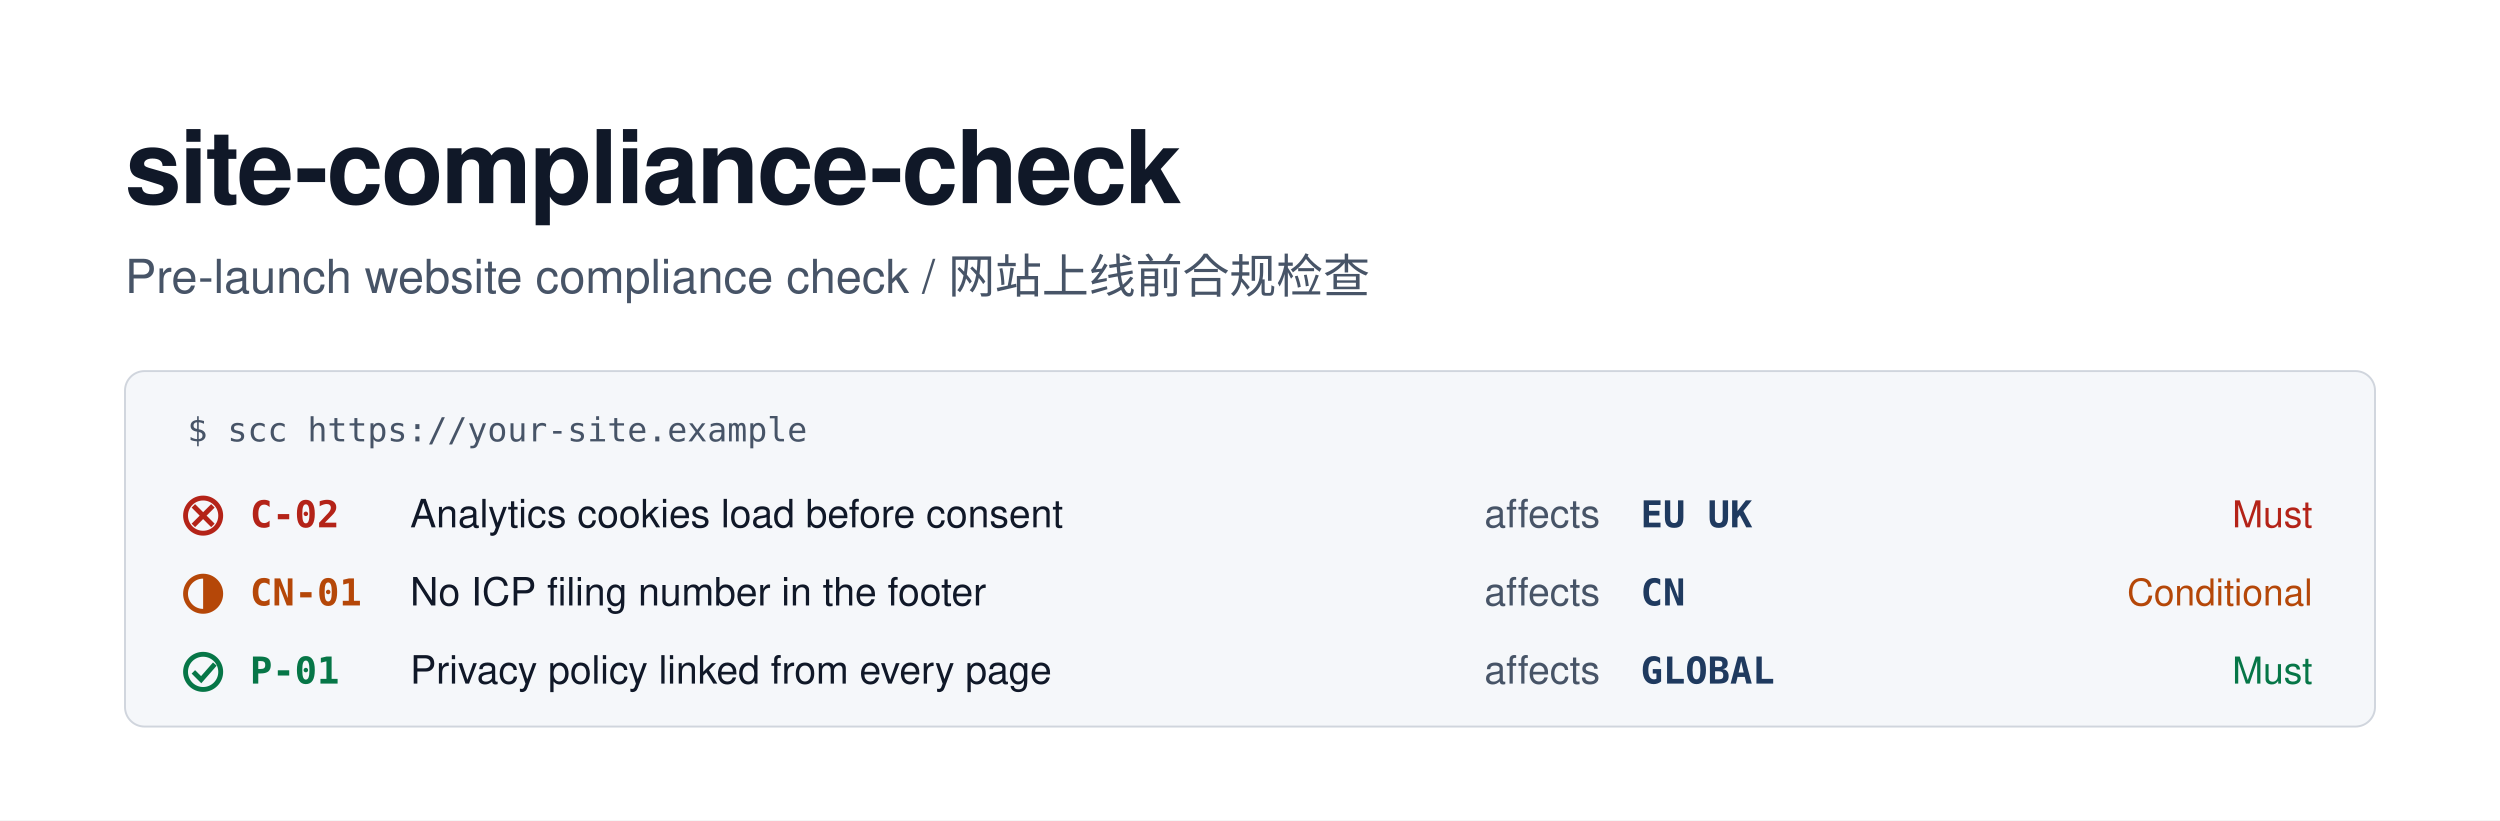
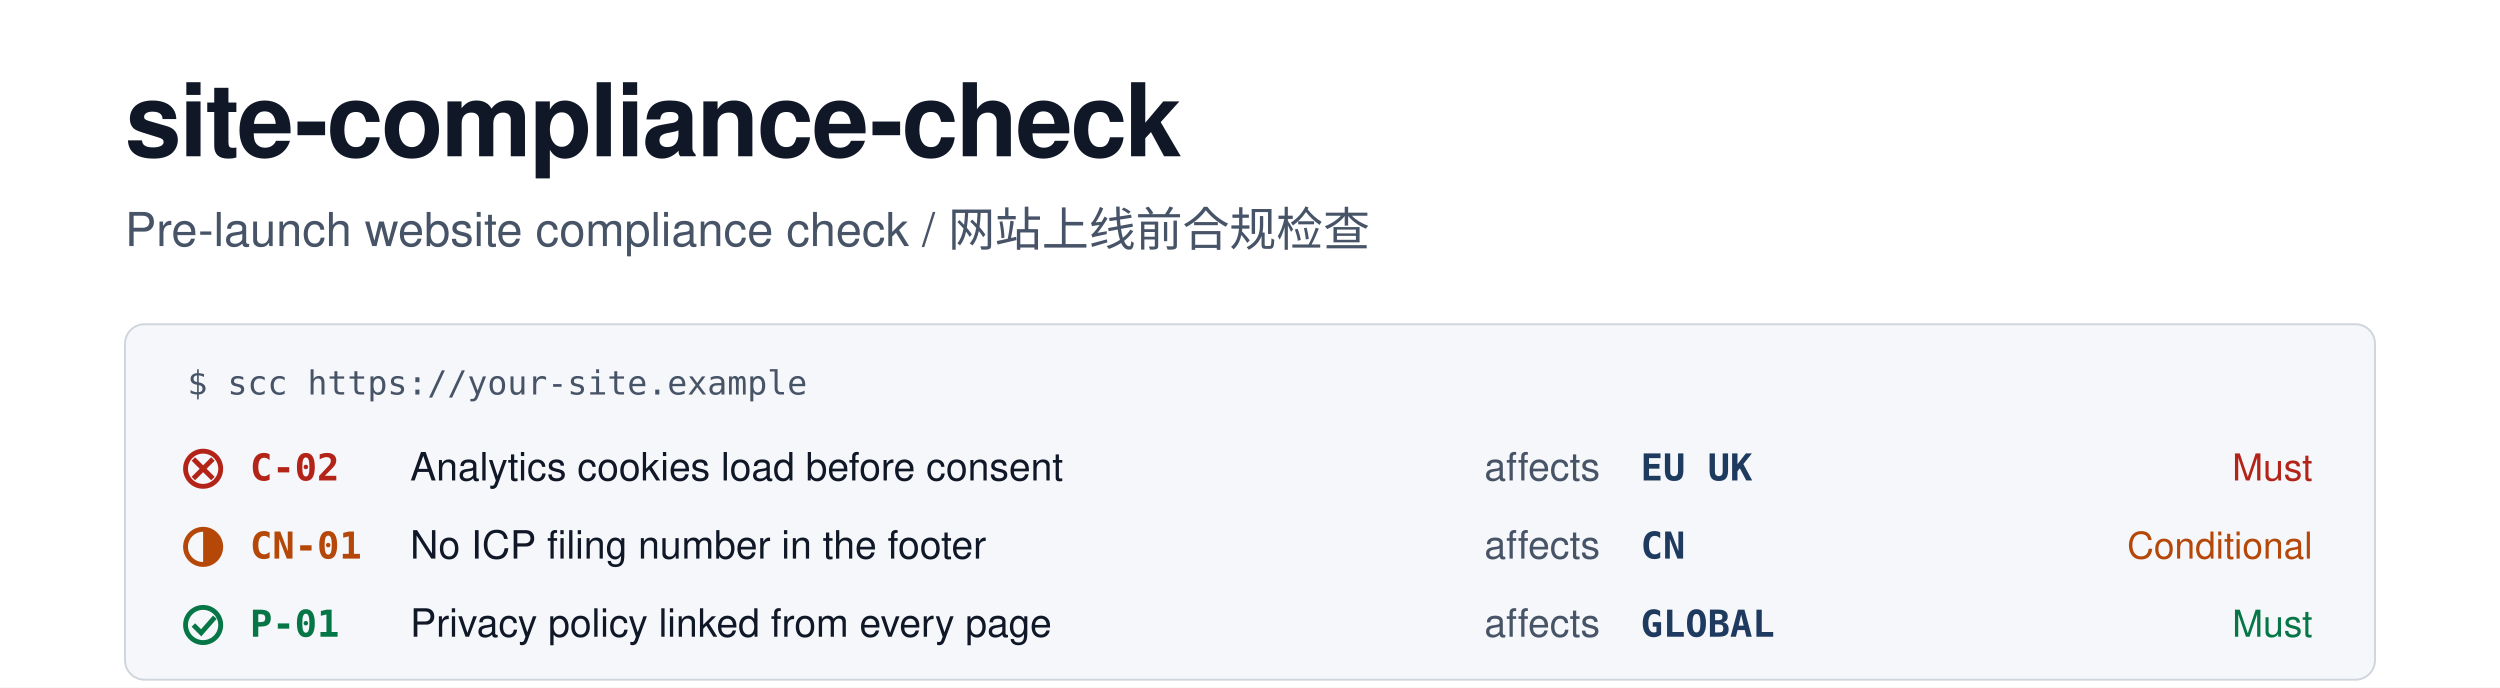
- <svg xmlns="http://www.w3.org/2000/svg" width="1280" height="420" viewBox="0 0 1280 420" role="img" aria-label="site-compliance-check: a report lists what is missing, which markets it affects, and how serious it is">
-   <rect width="1280" height="420" fill="#FFFFFF" />
+ <svg xmlns="http://www.w3.org/2000/svg" width="1280" height="352" viewBox="0 24 1280 352" role="img" aria-label="site-compliance-check: a report lists what is missing, which markets it affects, and how serious it is">
+   <rect y="24" width="1280" height="352" fill="#FFFFFF" />
  <text x="64" y="104" font-family="-apple-system, 'Segoe UI', Helvetica, Arial, 'PingFang SC', 'Microsoft YaHei', sans-serif" font-size="52" font-weight="700" fill="#101828" letter-spacing="-1">site-compliance-check</text>
  <text x="64" y="150" font-family="-apple-system, 'Segoe UI', Helvetica, Arial, 'PingFang SC', 'Microsoft YaHei', sans-serif" font-size="24" fill="#475467">Pre-launch website compliance check  /  网站上线前合规检查</text>
  <rect x="64" y="190" width="1152" height="182" rx="10" fill="#F5F7FA" stroke="#D0D5DD" />
  <text x="96" y="226" font-family="ui-monospace, 'SF Mono', Menlo, Consolas, monospace" font-size="17" fill="#475467">$ scc https://your-site.example</text>
  <circle cx="104" cy="264" r="9" fill="none" stroke="#B42318" stroke-width="2.5" />
  <path d="M99 259 l10 10 M109 259 l-10 10" stroke="#B42318" stroke-width="2.5" />
  <text x="128" y="270" font-family="ui-monospace, 'SF Mono', Menlo, Consolas, monospace" font-size="19" font-weight="700" fill="#B42318">C-02</text>
  <text x="210" y="270" font-family="-apple-system, 'Segoe UI', Helvetica, Arial, 'PingFang SC', 'Microsoft YaHei', sans-serif" font-size="20" fill="#101828">Analytics cookies load before consent</text>
  <text x="760" y="270" font-family="-apple-system, 'Segoe UI', Helvetica, Arial, 'PingFang SC', 'Microsoft YaHei', sans-serif" font-size="20" fill="#475467">affects</text>
  <text x="840" y="270" font-family="ui-monospace, 'SF Mono', Menlo, Consolas, monospace" font-size="19" font-weight="700" fill="#1F3A5F">EU  UK</text>
  <text x="1184" y="270" text-anchor="end" font-family="-apple-system, 'Segoe UI', Helvetica, Arial, 'PingFang SC', 'Microsoft YaHei', sans-serif" font-size="19" fill="#B42318">Must</text>
  <circle cx="104" cy="304" r="9" fill="none" stroke="#B54708" stroke-width="2.5" />
  <path d="M104 295 a9 9 0 0 1 0 18 z" fill="#B54708" />
  <text x="128" y="310" font-family="ui-monospace, 'SF Mono', Menlo, Consolas, monospace" font-size="19" font-weight="700" fill="#B54708">CN-01</text>
  <text x="210" y="310" font-family="-apple-system, 'Segoe UI', Helvetica, Arial, 'PingFang SC', 'Microsoft YaHei', sans-serif" font-size="20" fill="#101828">No ICP filing number in the footer</text>
  <text x="760" y="310" font-family="-apple-system, 'Segoe UI', Helvetica, Arial, 'PingFang SC', 'Microsoft YaHei', sans-serif" font-size="20" fill="#475467">affects</text>
  <text x="840" y="310" font-family="ui-monospace, 'SF Mono', Menlo, Consolas, monospace" font-size="19" font-weight="700" fill="#1F3A5F">CN</text>
  <text x="1184" y="310" text-anchor="end" font-family="-apple-system, 'Segoe UI', Helvetica, Arial, 'PingFang SC', 'Microsoft YaHei', sans-serif" font-size="19" fill="#B54708">Conditional</text>
  <circle cx="104" cy="344" r="9" fill="none" stroke="#067647" stroke-width="2.5" />
  <path d="M99 344 l4 4 l7 -8" fill="none" stroke="#067647" stroke-width="2.5" />
  <text x="128" y="350" font-family="ui-monospace, 'SF Mono', Menlo, Consolas, monospace" font-size="19" font-weight="700" fill="#067647">P-01</text>
  <text x="210" y="350" font-family="-apple-system, 'Segoe UI', Helvetica, Arial, 'PingFang SC', 'Microsoft YaHei', sans-serif" font-size="20" fill="#101828">Privacy policy linked from every page</text>
  <text x="760" y="350" font-family="-apple-system, 'Segoe UI', Helvetica, Arial, 'PingFang SC', 'Microsoft YaHei', sans-serif" font-size="20" fill="#475467">affects</text>
  <text x="840" y="350" font-family="ui-monospace, 'SF Mono', Menlo, Consolas, monospace" font-size="19" font-weight="700" fill="#1F3A5F">GLOBAL</text>
  <text x="1184" y="350" text-anchor="end" font-family="-apple-system, 'Segoe UI', Helvetica, Arial, 'PingFang SC', 'Microsoft YaHei', sans-serif" font-size="19" fill="#067647">Must</text>
</svg>
